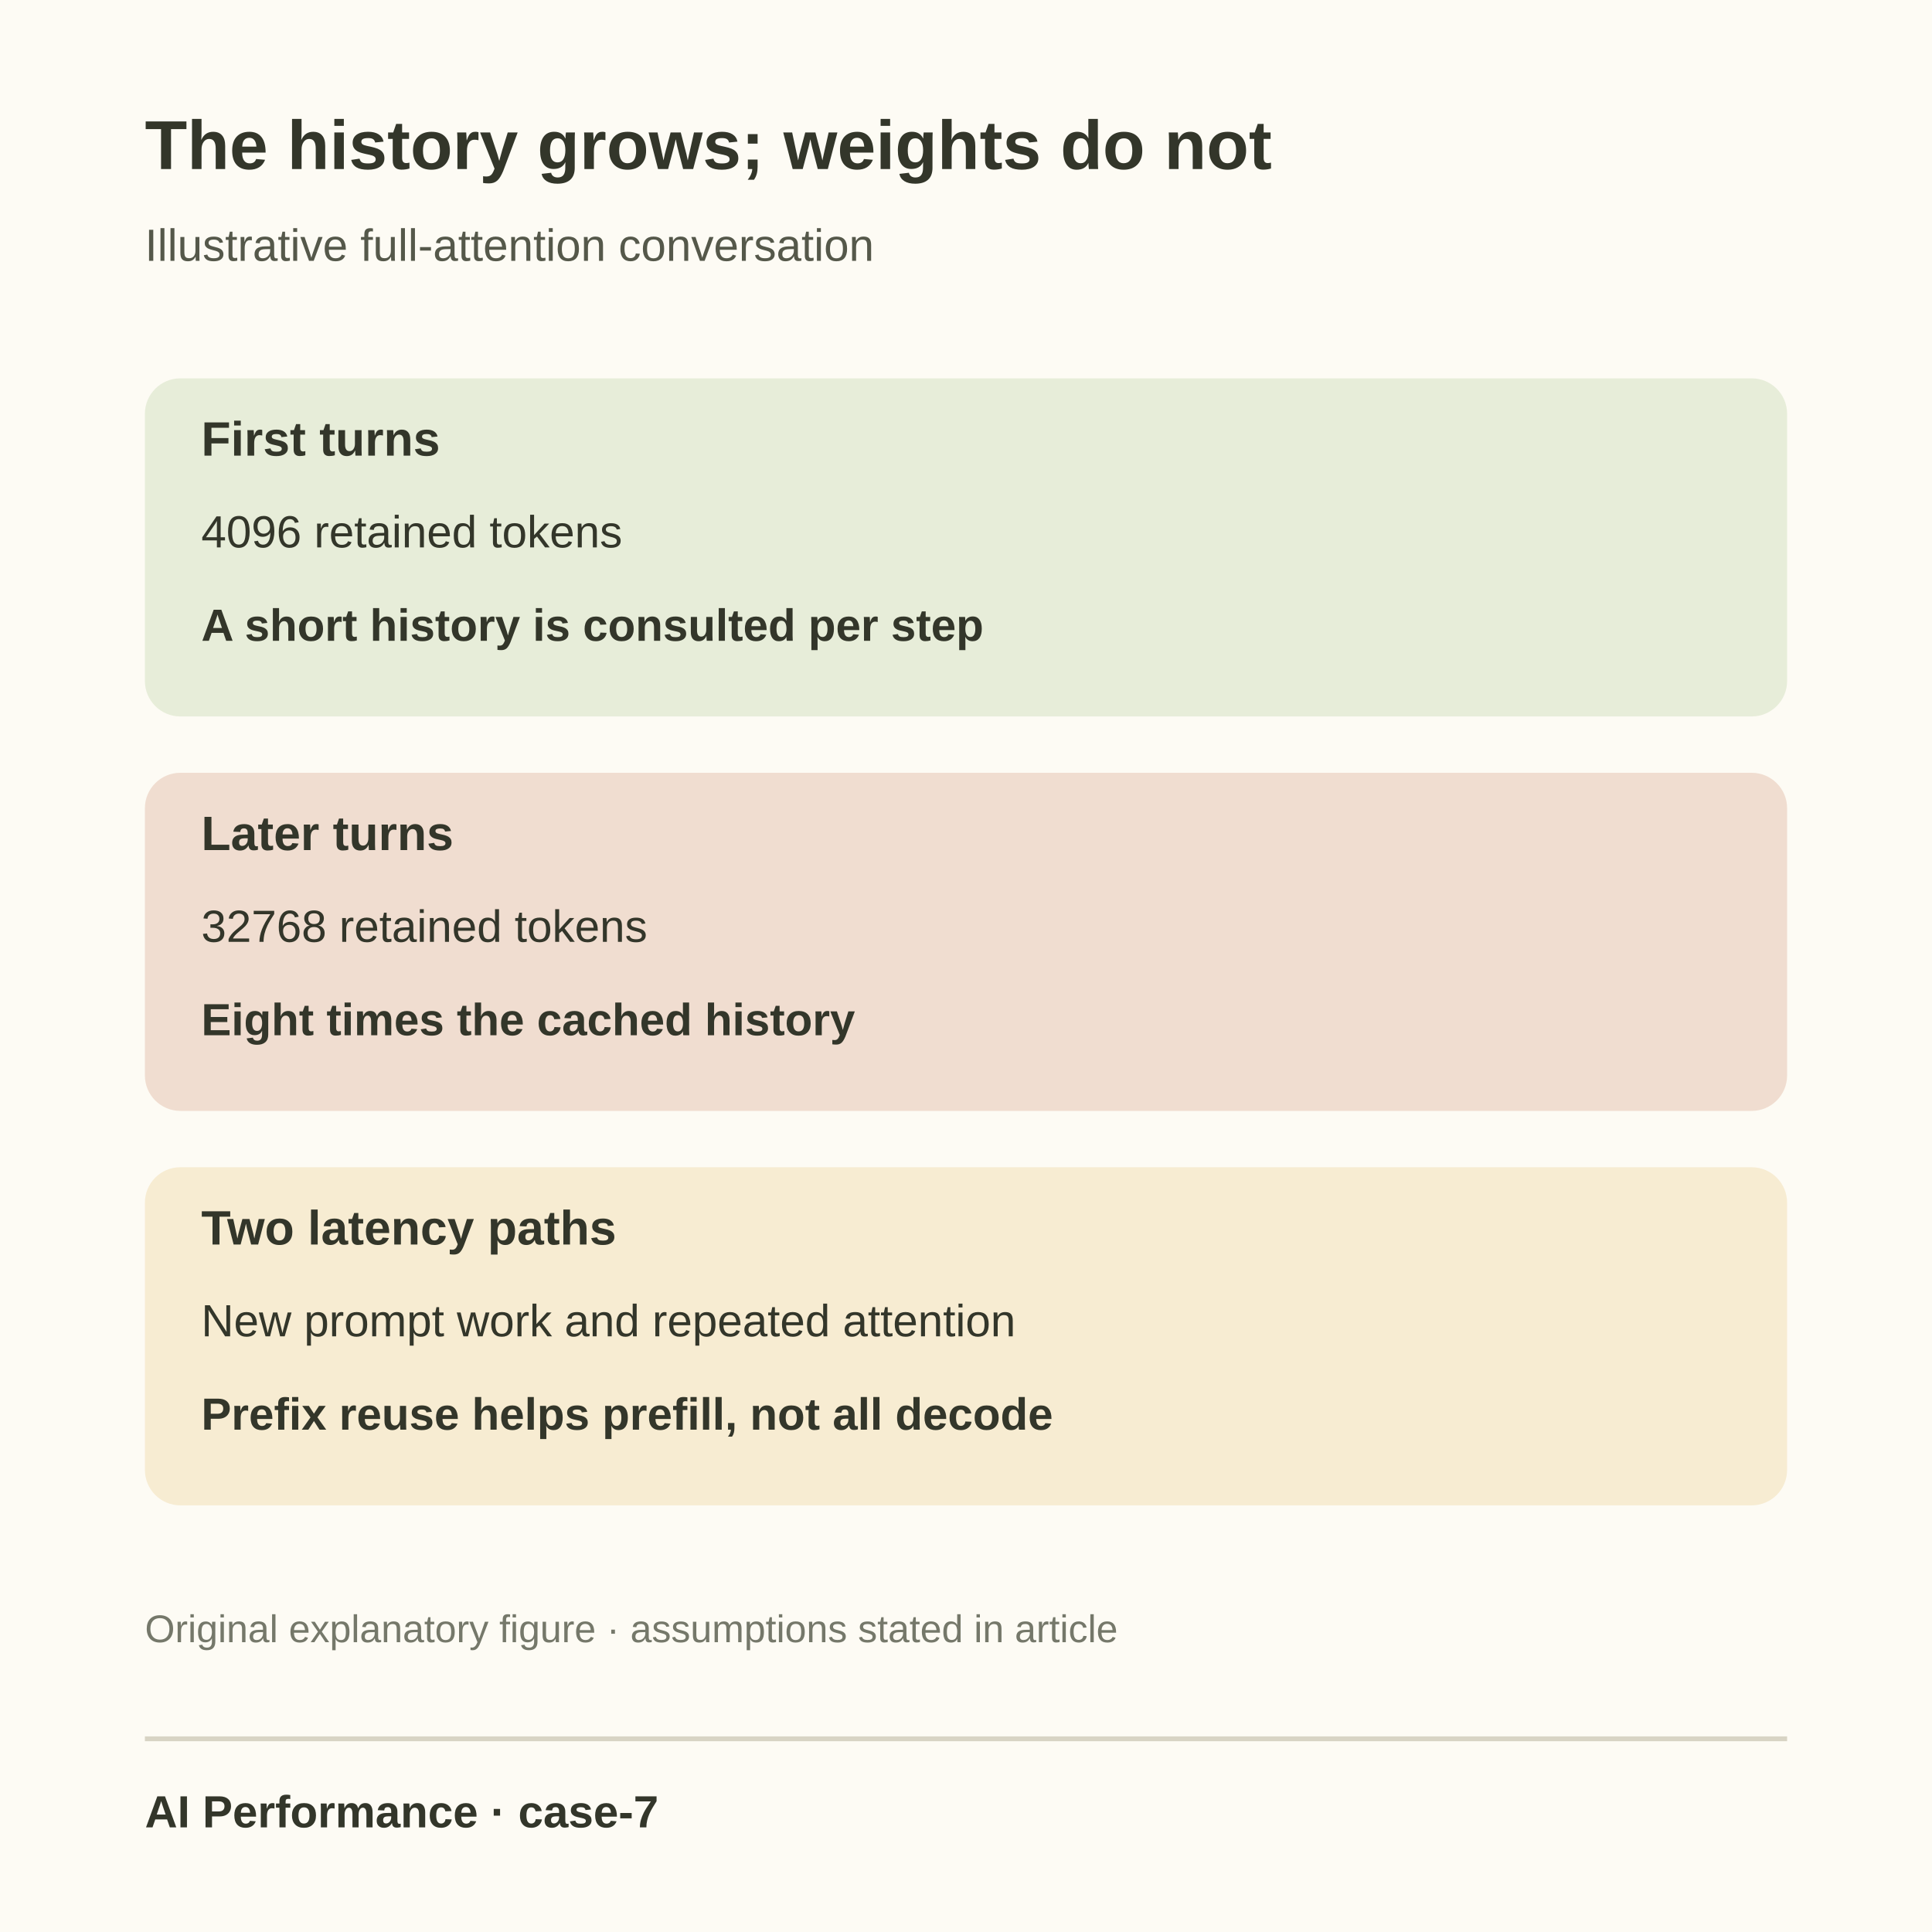
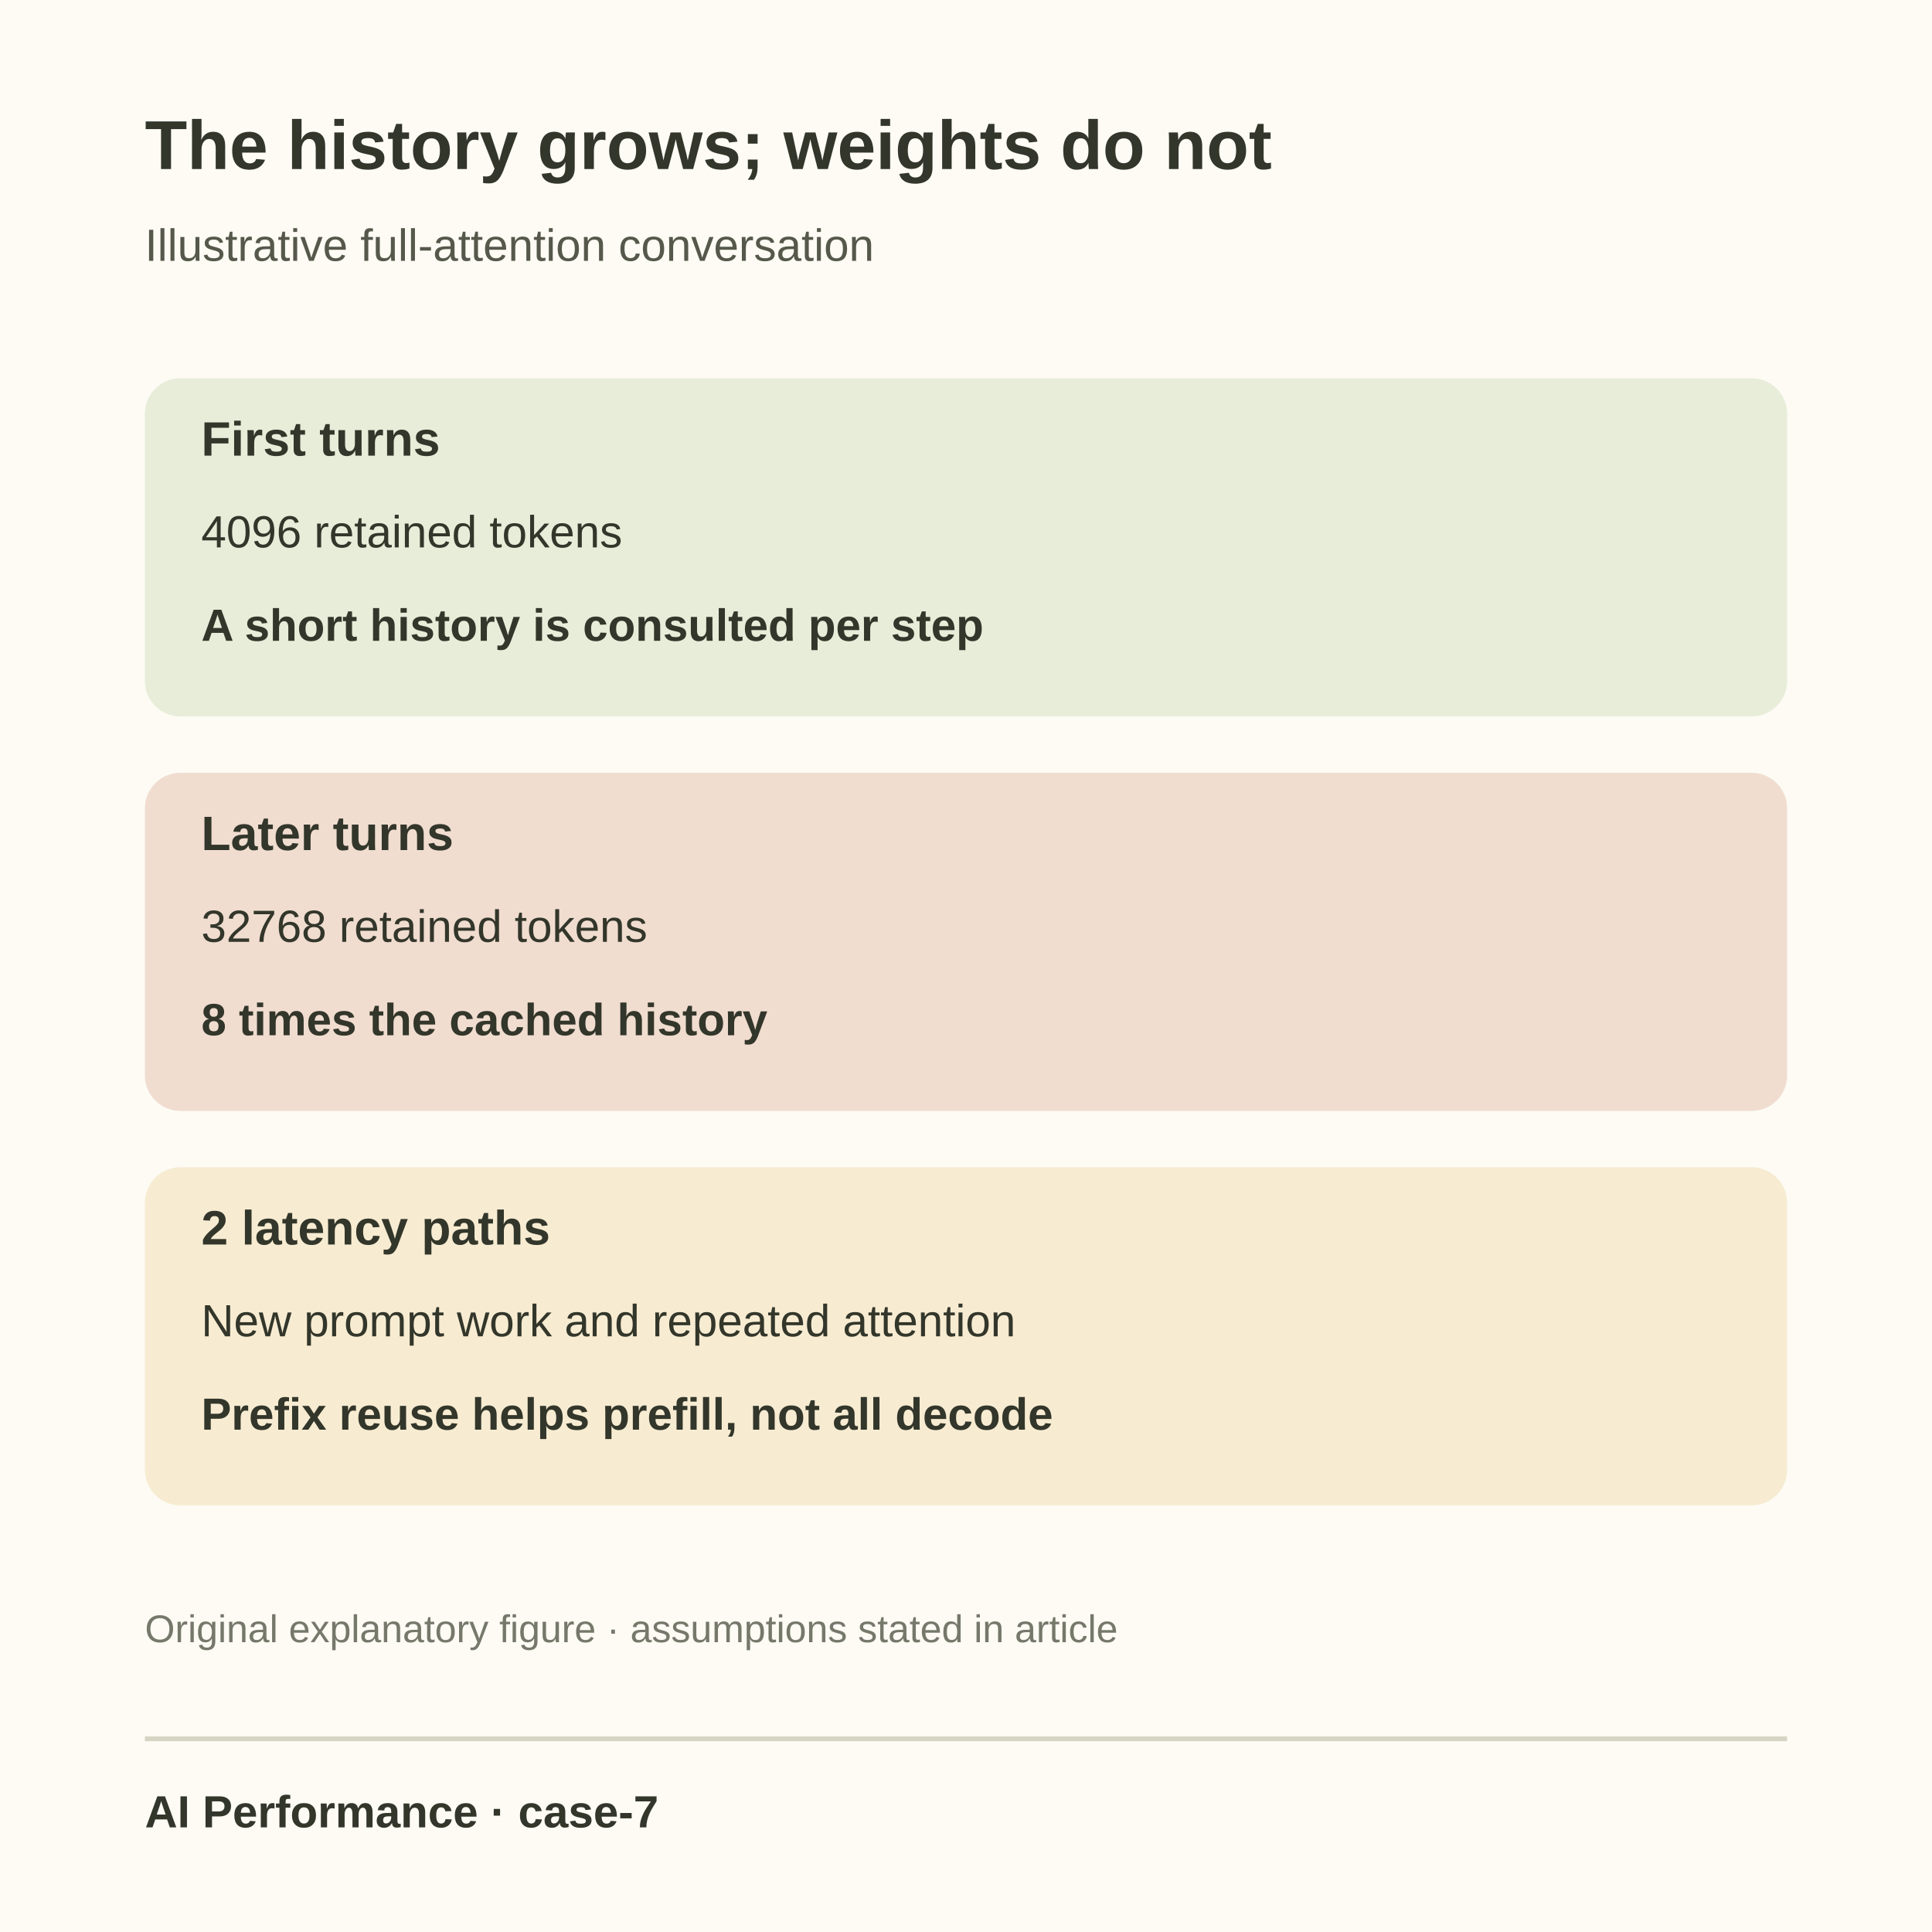
<svg xmlns="http://www.w3.org/2000/svg" width="1200" height="1200" viewBox="0 0 1200 1200">
  <rect width="1200" height="1200" fill="#fdfbf4" />
  <g font-family="Helvetica Neue,Arial,sans-serif" fill="#33362a">
    <text x="90" y="105" font-size="43" font-weight="700">The history grows; weights do not</text>
    <text x="90" y="162" font-size="28" fill="#55584a">Illustrative full-attention conversation</text>
    <rect x="90" y="235" width="1020" height="210" rx="22" fill="#e7edd9" />
    <text x="125" y="283" font-size="30" font-weight="700">First turns</text>
    <text x="125" y="340" font-size="28">4096 retained tokens</text>
    <text x="125" y="398" font-size="28" font-weight="700">A short history is consulted per step</text>
    <rect x="90" y="480" width="1020" height="210" rx="22" fill="#f0ddd0" />
    <text x="125" y="528" font-size="30" font-weight="700">Later turns</text>
    <text x="125" y="585" font-size="28">32768 retained tokens</text>
-     <text x="125" y="643" font-size="28" font-weight="700">Eight times the cached history</text>
+     <text x="125" y="643" font-size="28" font-weight="700">8 times the cached history</text>
    <rect x="90" y="725" width="1020" height="210" rx="22" fill="#f7ecd2" />
-     <text x="125" y="773" font-size="30" font-weight="700">Two latency paths</text>
+     <text x="125" y="773" font-size="30" font-weight="700">2 latency paths</text>
    <text x="125" y="830" font-size="28">New prompt work and repeated attention</text>
    <text x="125" y="888" font-size="28" font-weight="700">Prefix reuse helps prefill, not all decode</text>
    <text x="90" y="1020" font-size="24" fill="#75786a">Original explanatory figure · assumptions stated in article</text>
    <path d="M90 1080H1110" stroke="#d8d4c4" stroke-width="3" />
    <text x="90" y="1135" font-size="28" font-weight="700">AI Performance · case-7</text>
  </g>
</svg>
